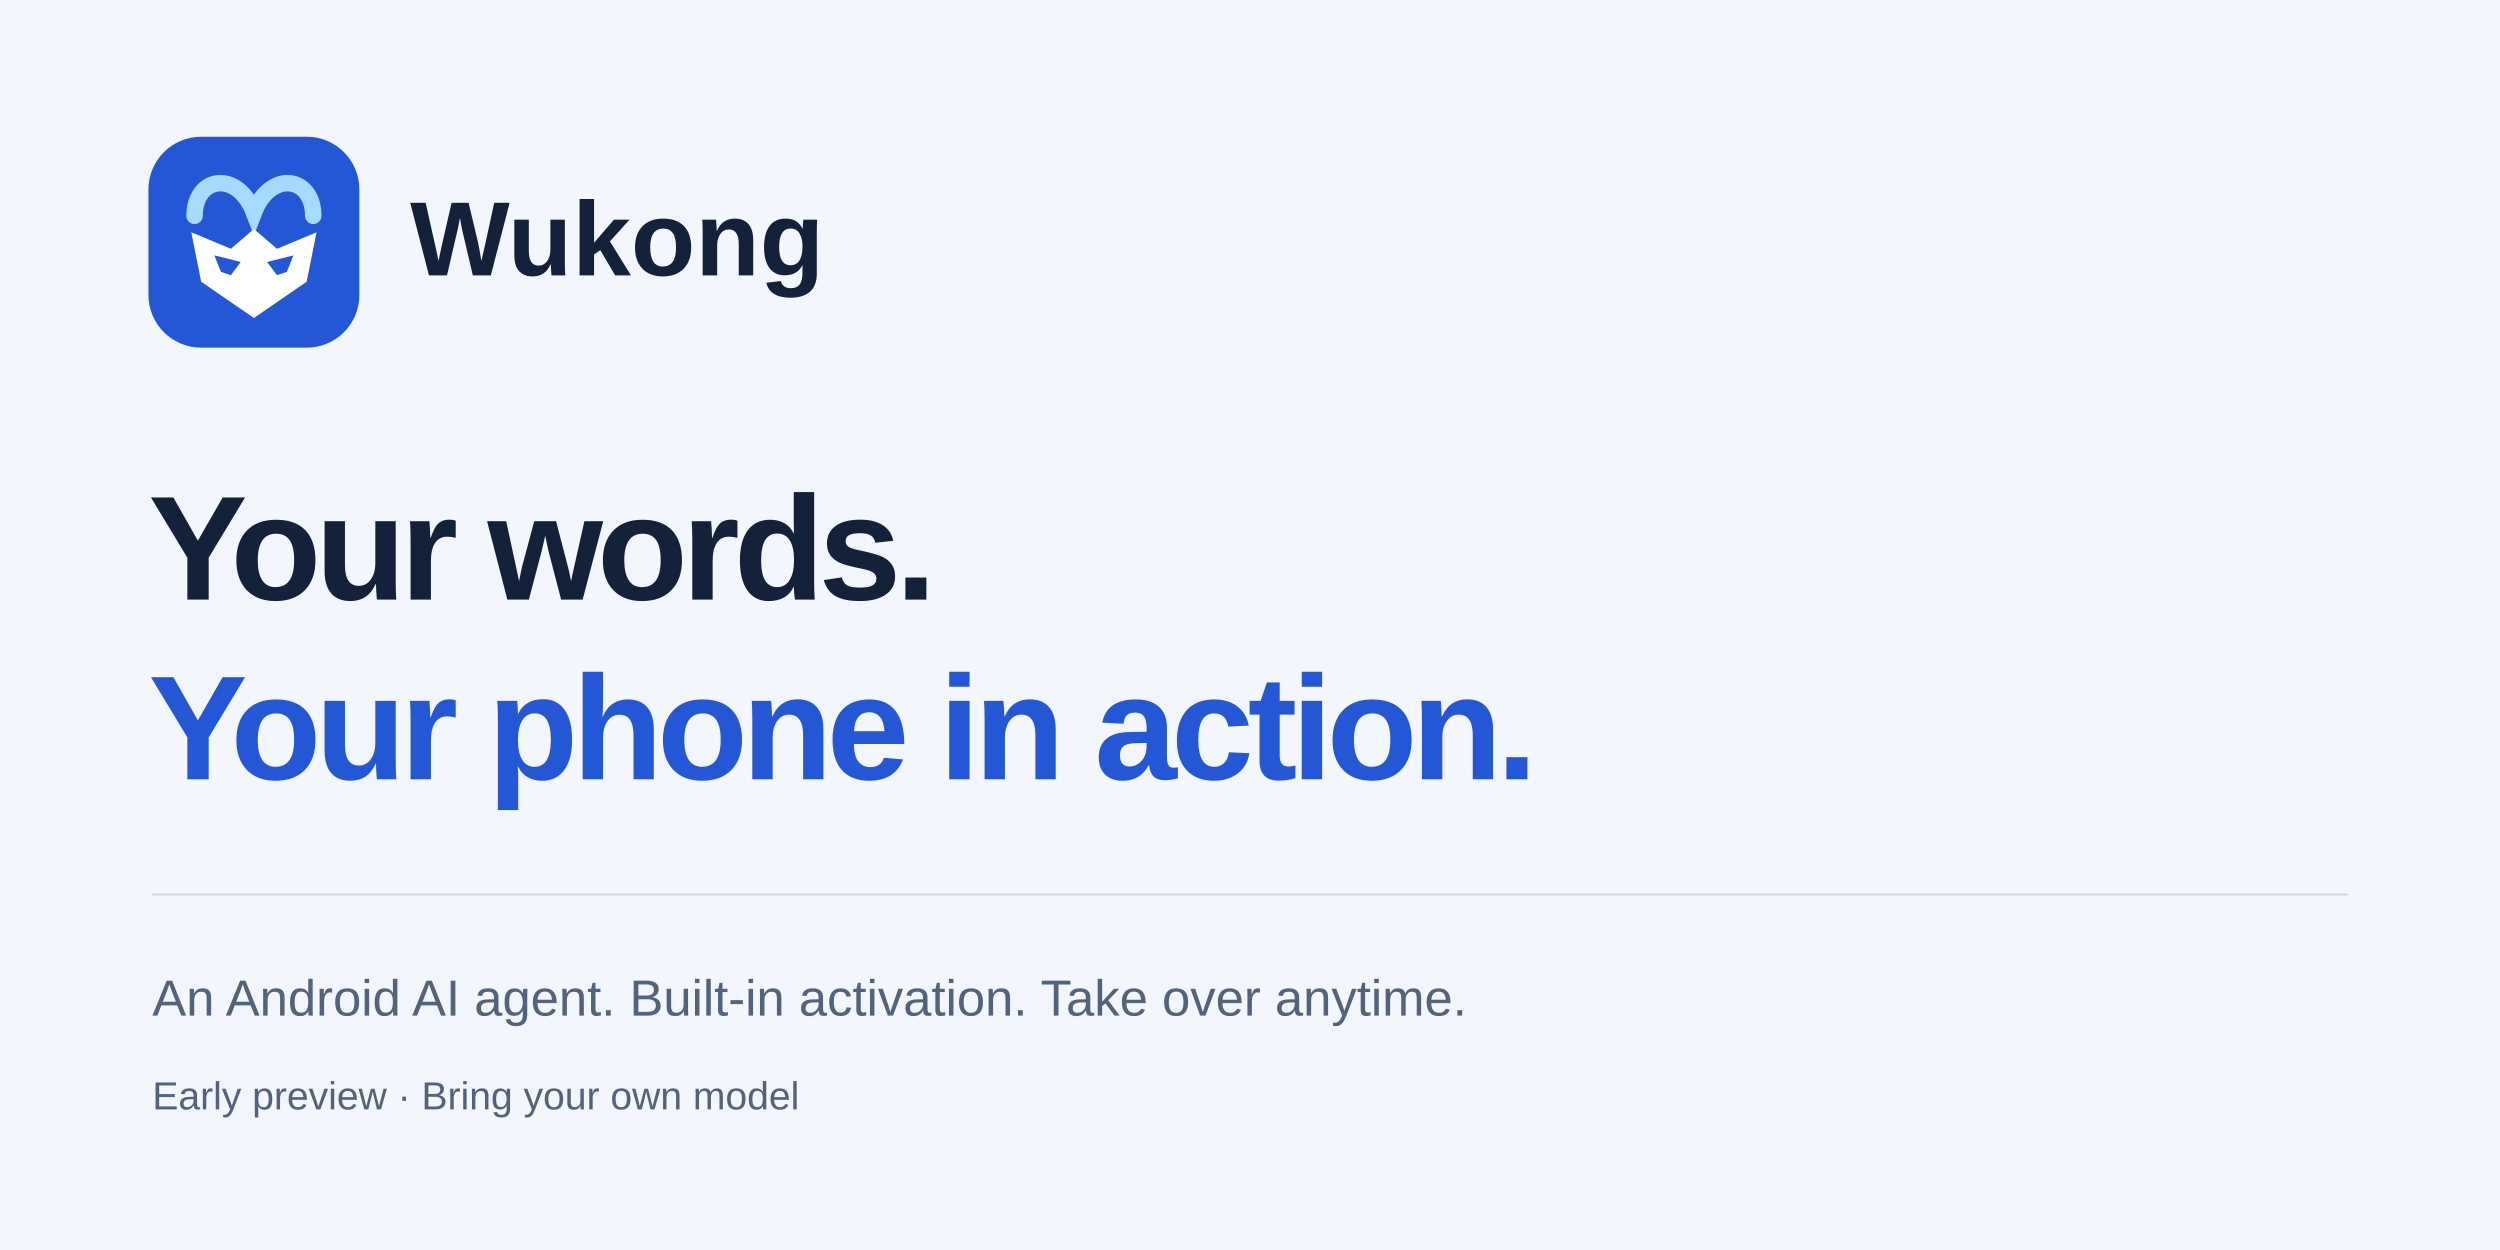
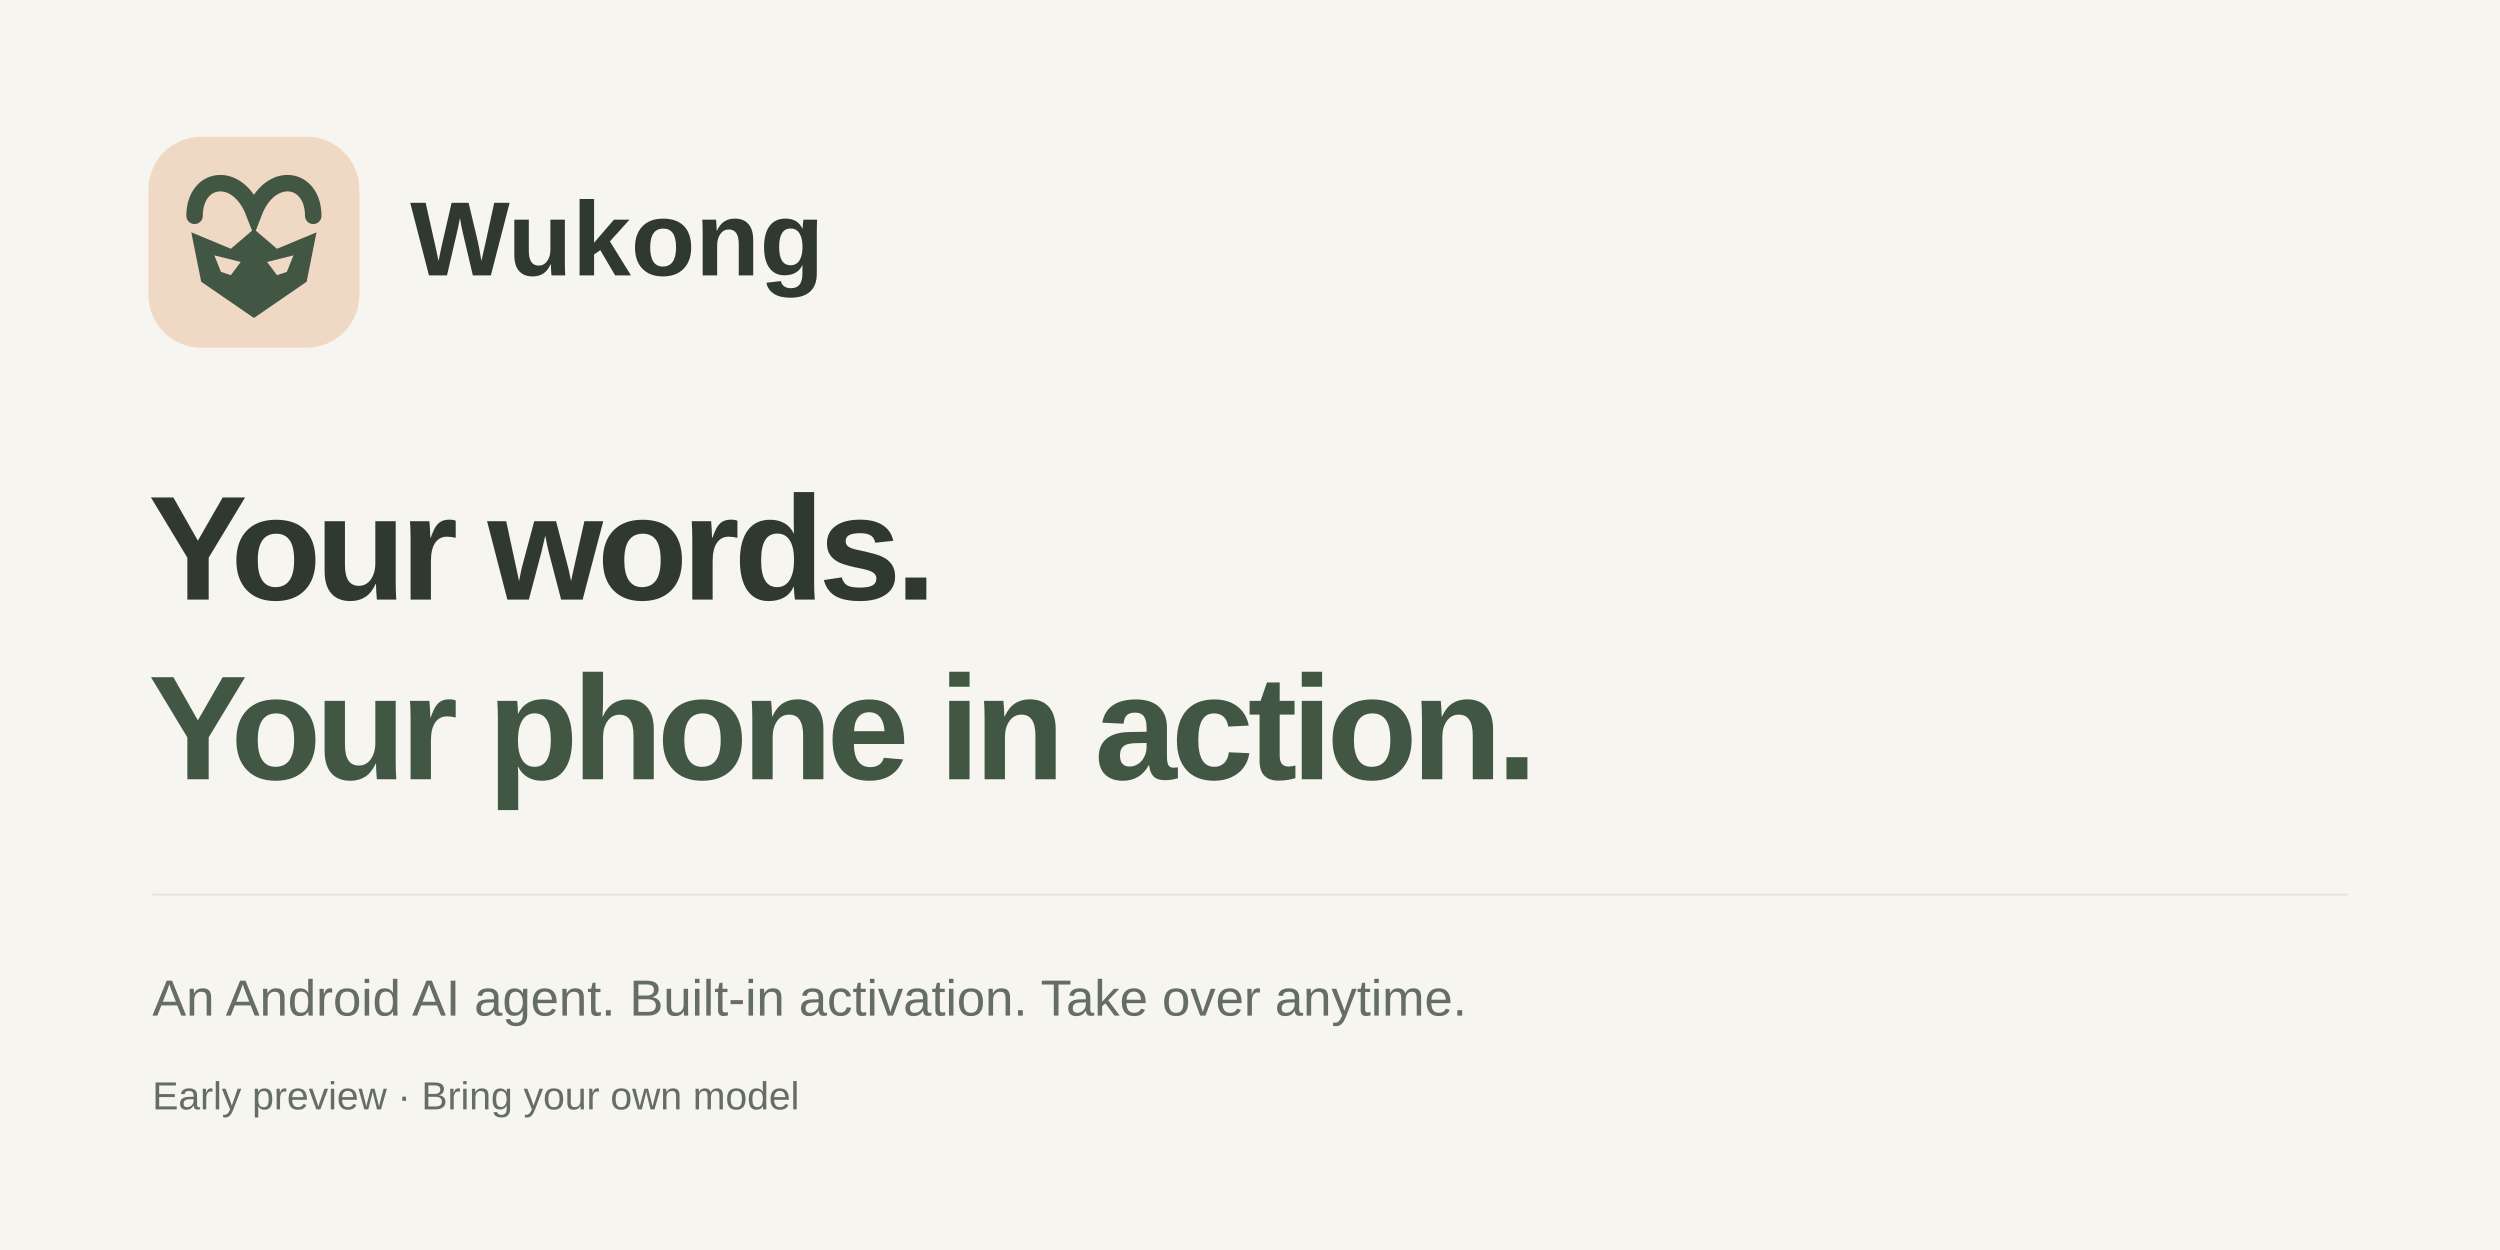
<svg xmlns="http://www.w3.org/2000/svg" role="img" aria-label="Wukong: Your words. Your phone in action." width="1280" height="640" viewBox="0 0 1280 640">
-   <rect width="1280" height="640" fill="#F3F6FC" />
+   <rect width="1280" height="640" fill="#F7F5EF" />
  <g transform="translate(76 70) scale(1.6875)">
-     <rect width="64" height="64" rx="16" fill="#2457D6" />
-     <path d="M14 24 C14 12 27 10 32 23 C37 10 50 12 50 24" fill="none" stroke="#A8D9FF" stroke-width="5" stroke-linecap="round" />
-     <path d="M13 29 L25 34 L32 28 L39 34 L51 29 L48 44 L32 55 L16 44 Z M20 36 L28 38 L25 42 L22 41 Z M44 36 L36 38 L39 42 L42 41 Z" fill="#FFFFFF" fill-rule="evenodd" />
+     <rect width="64" height="64" rx="16" fill="#F0D9C4" />
+     <path d="M14 24 C14 12 27 10 32 23 C37 10 50 12 50 24" fill="none" stroke="#425743" stroke-width="5" stroke-linecap="round" />
+     <path d="M13 29 L25 34 L32 28 L39 34 L51 29 L48 44 L32 55 L16 44 Z M20 36 L28 38 L25 42 L22 41 Z M44 36 L36 38 L39 42 L42 41 Z" fill="#425743" fill-rule="evenodd" />
  </g>
-   <text x="210" y="141" font-family="Arial, sans-serif" font-size="54" font-weight="700" fill="#14213B">Wukong</text>
-   <text x="76" y="307" font-family="Arial, sans-serif" font-size="76" font-weight="700" letter-spacing="-3" fill="#14213B">Your words.</text>
-   <text x="76" y="399" font-family="Arial, sans-serif" font-size="76" font-weight="700" letter-spacing="-3" fill="#2457D6">Your phone in action.</text>
-   <path d="M78 458 H1202" stroke="#CDD7E7" />
-   <text x="78" y="520" font-family="Arial, sans-serif" font-size="26" fill="#52637B">An Android AI agent. Built-in activation. Take over anytime.</text>
-   <text x="78" y="568" font-family="Arial, sans-serif" font-size="20" fill="#52637B">Early preview · Bring your own model</text>
+   <text x="210" y="141" font-family="Arial, sans-serif" font-size="54" font-weight="700" fill="#30392F">Wukong</text>
+   <text x="76" y="307" font-family="Arial, sans-serif" font-size="76" font-weight="700" letter-spacing="-3" fill="#30392F">Your words.</text>
+   <text x="76" y="399" font-family="Arial, sans-serif" font-size="76" font-weight="700" letter-spacing="-3" fill="#425743">Your phone in action.</text>
+   <path d="M78 458 H1202" stroke="#E4E5DC" />
+   <text x="78" y="520" font-family="Arial, sans-serif" font-size="26" fill="#646E62">An Android AI agent. Built-in activation. Take over anytime.</text>
+   <text x="78" y="568" font-family="Arial, sans-serif" font-size="20" fill="#646E62">Early preview · Bring your own model</text>
</svg>
